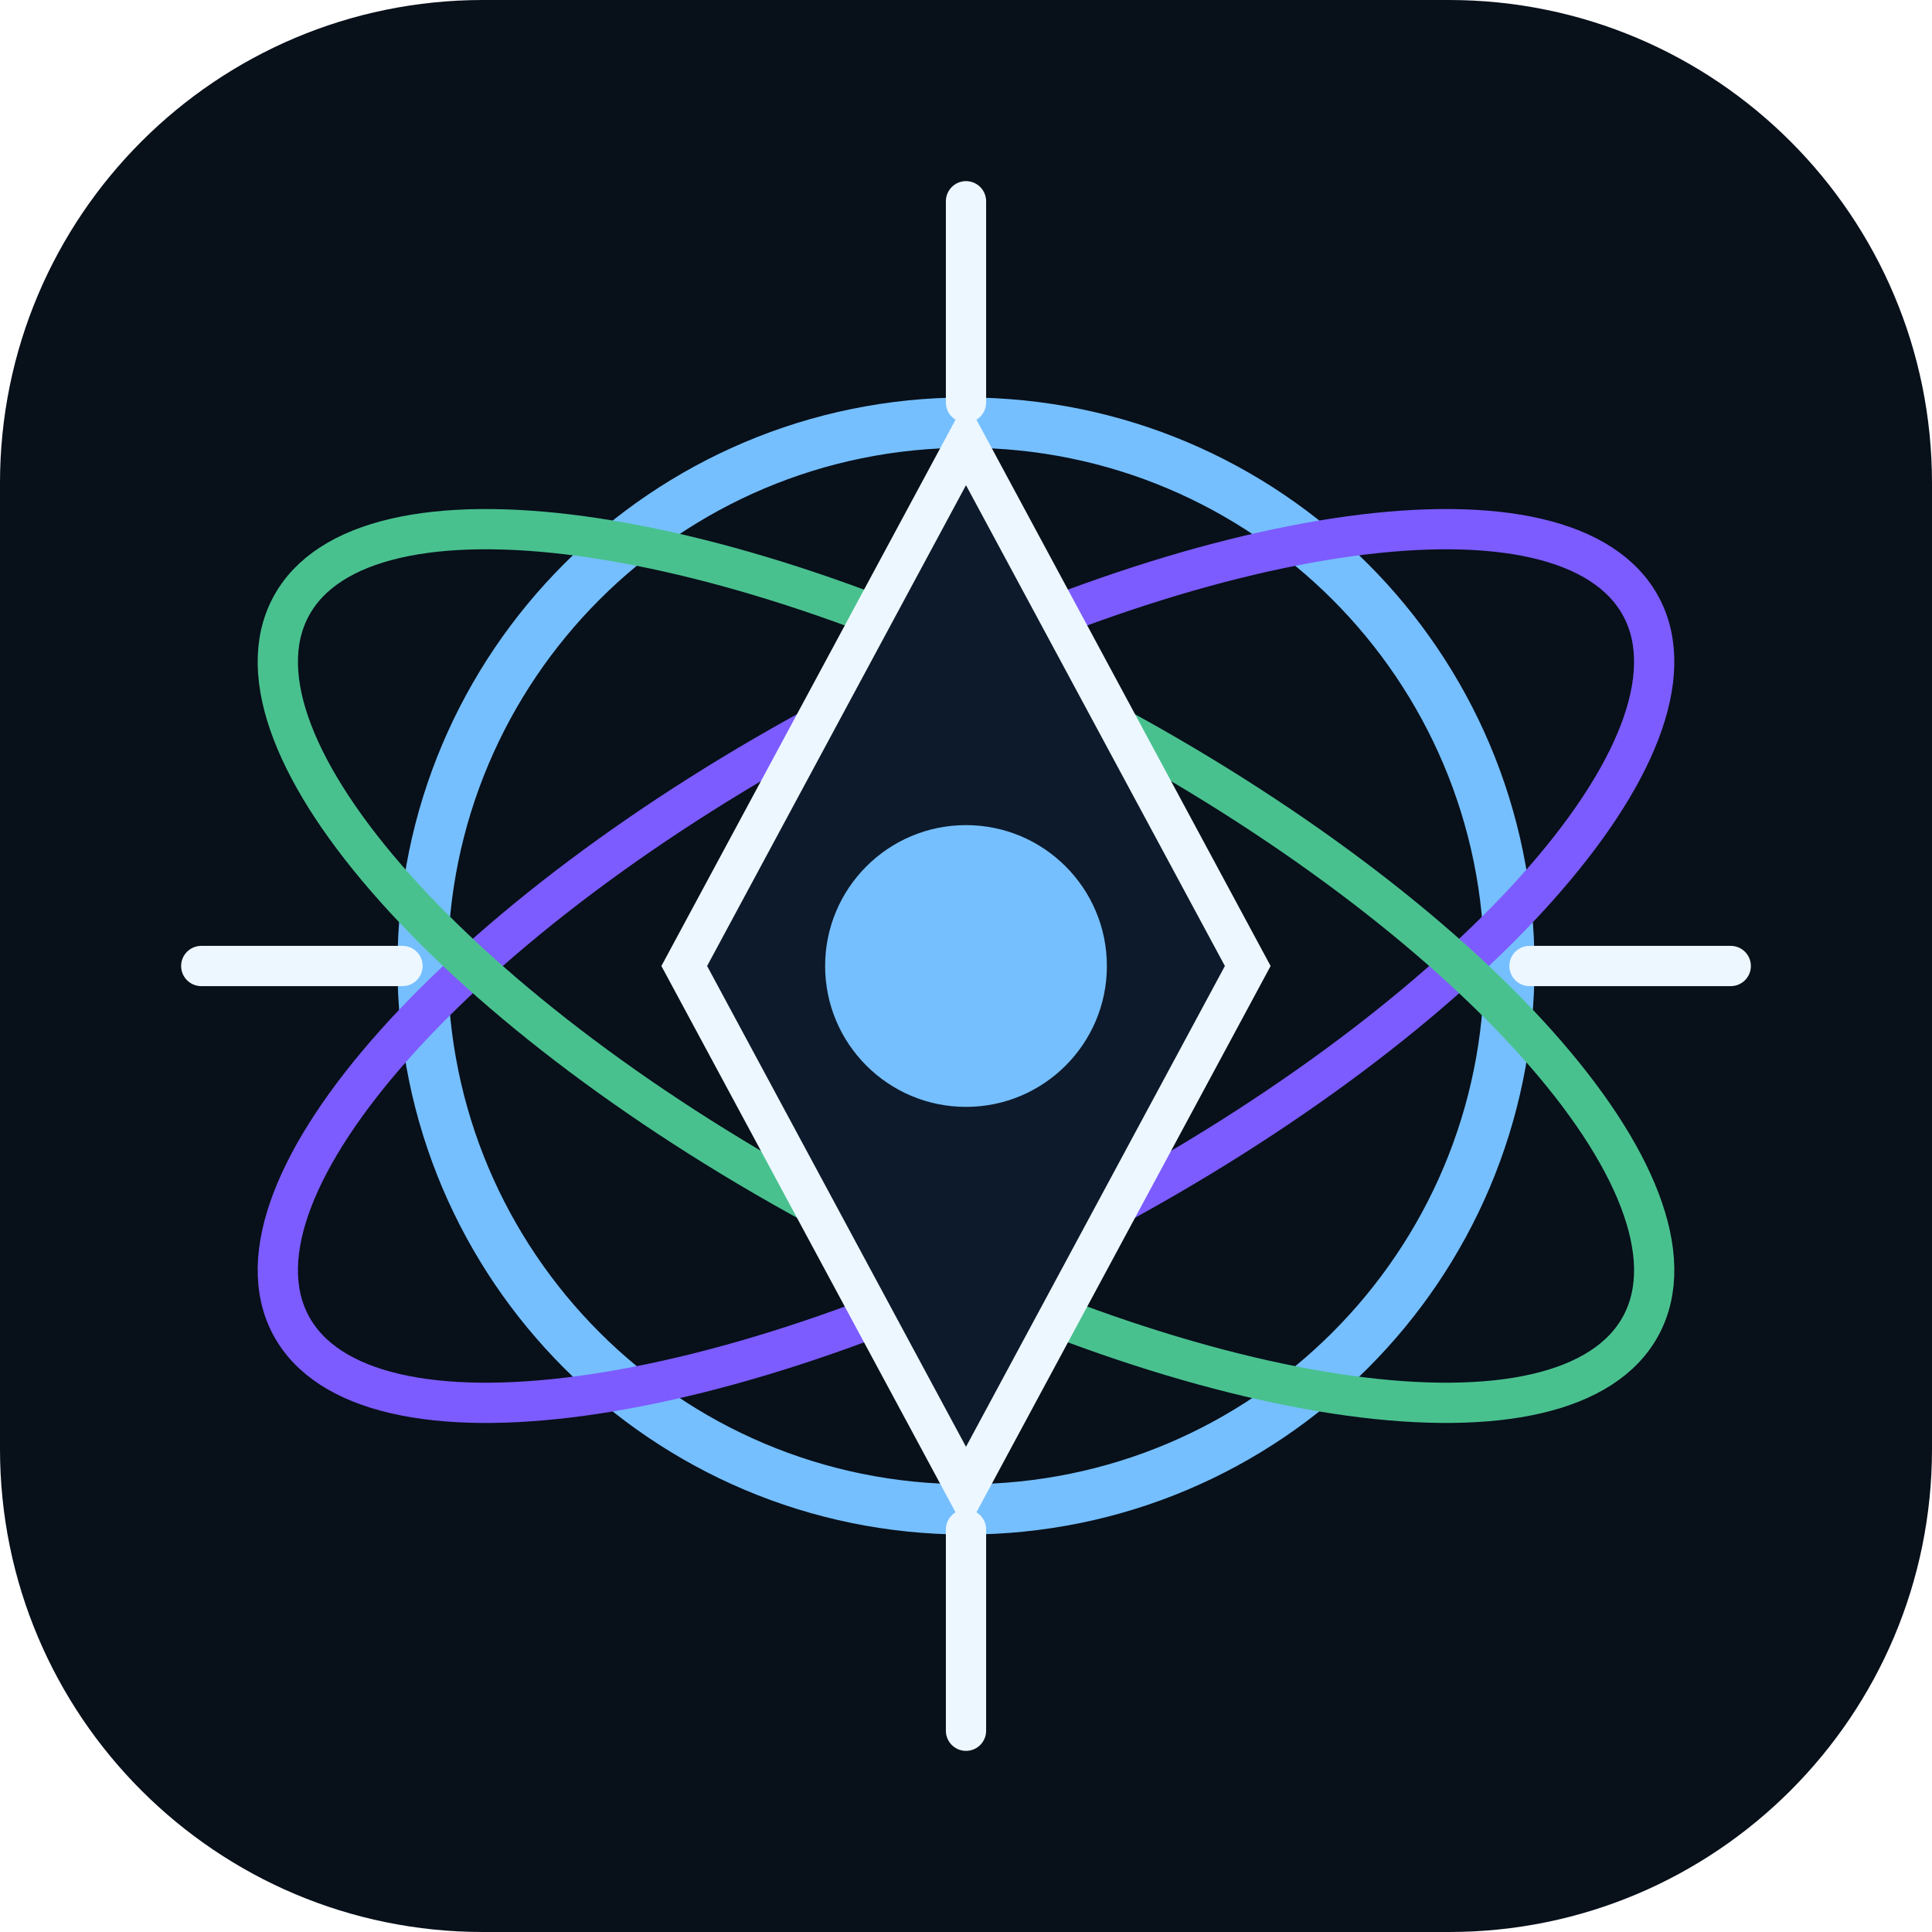
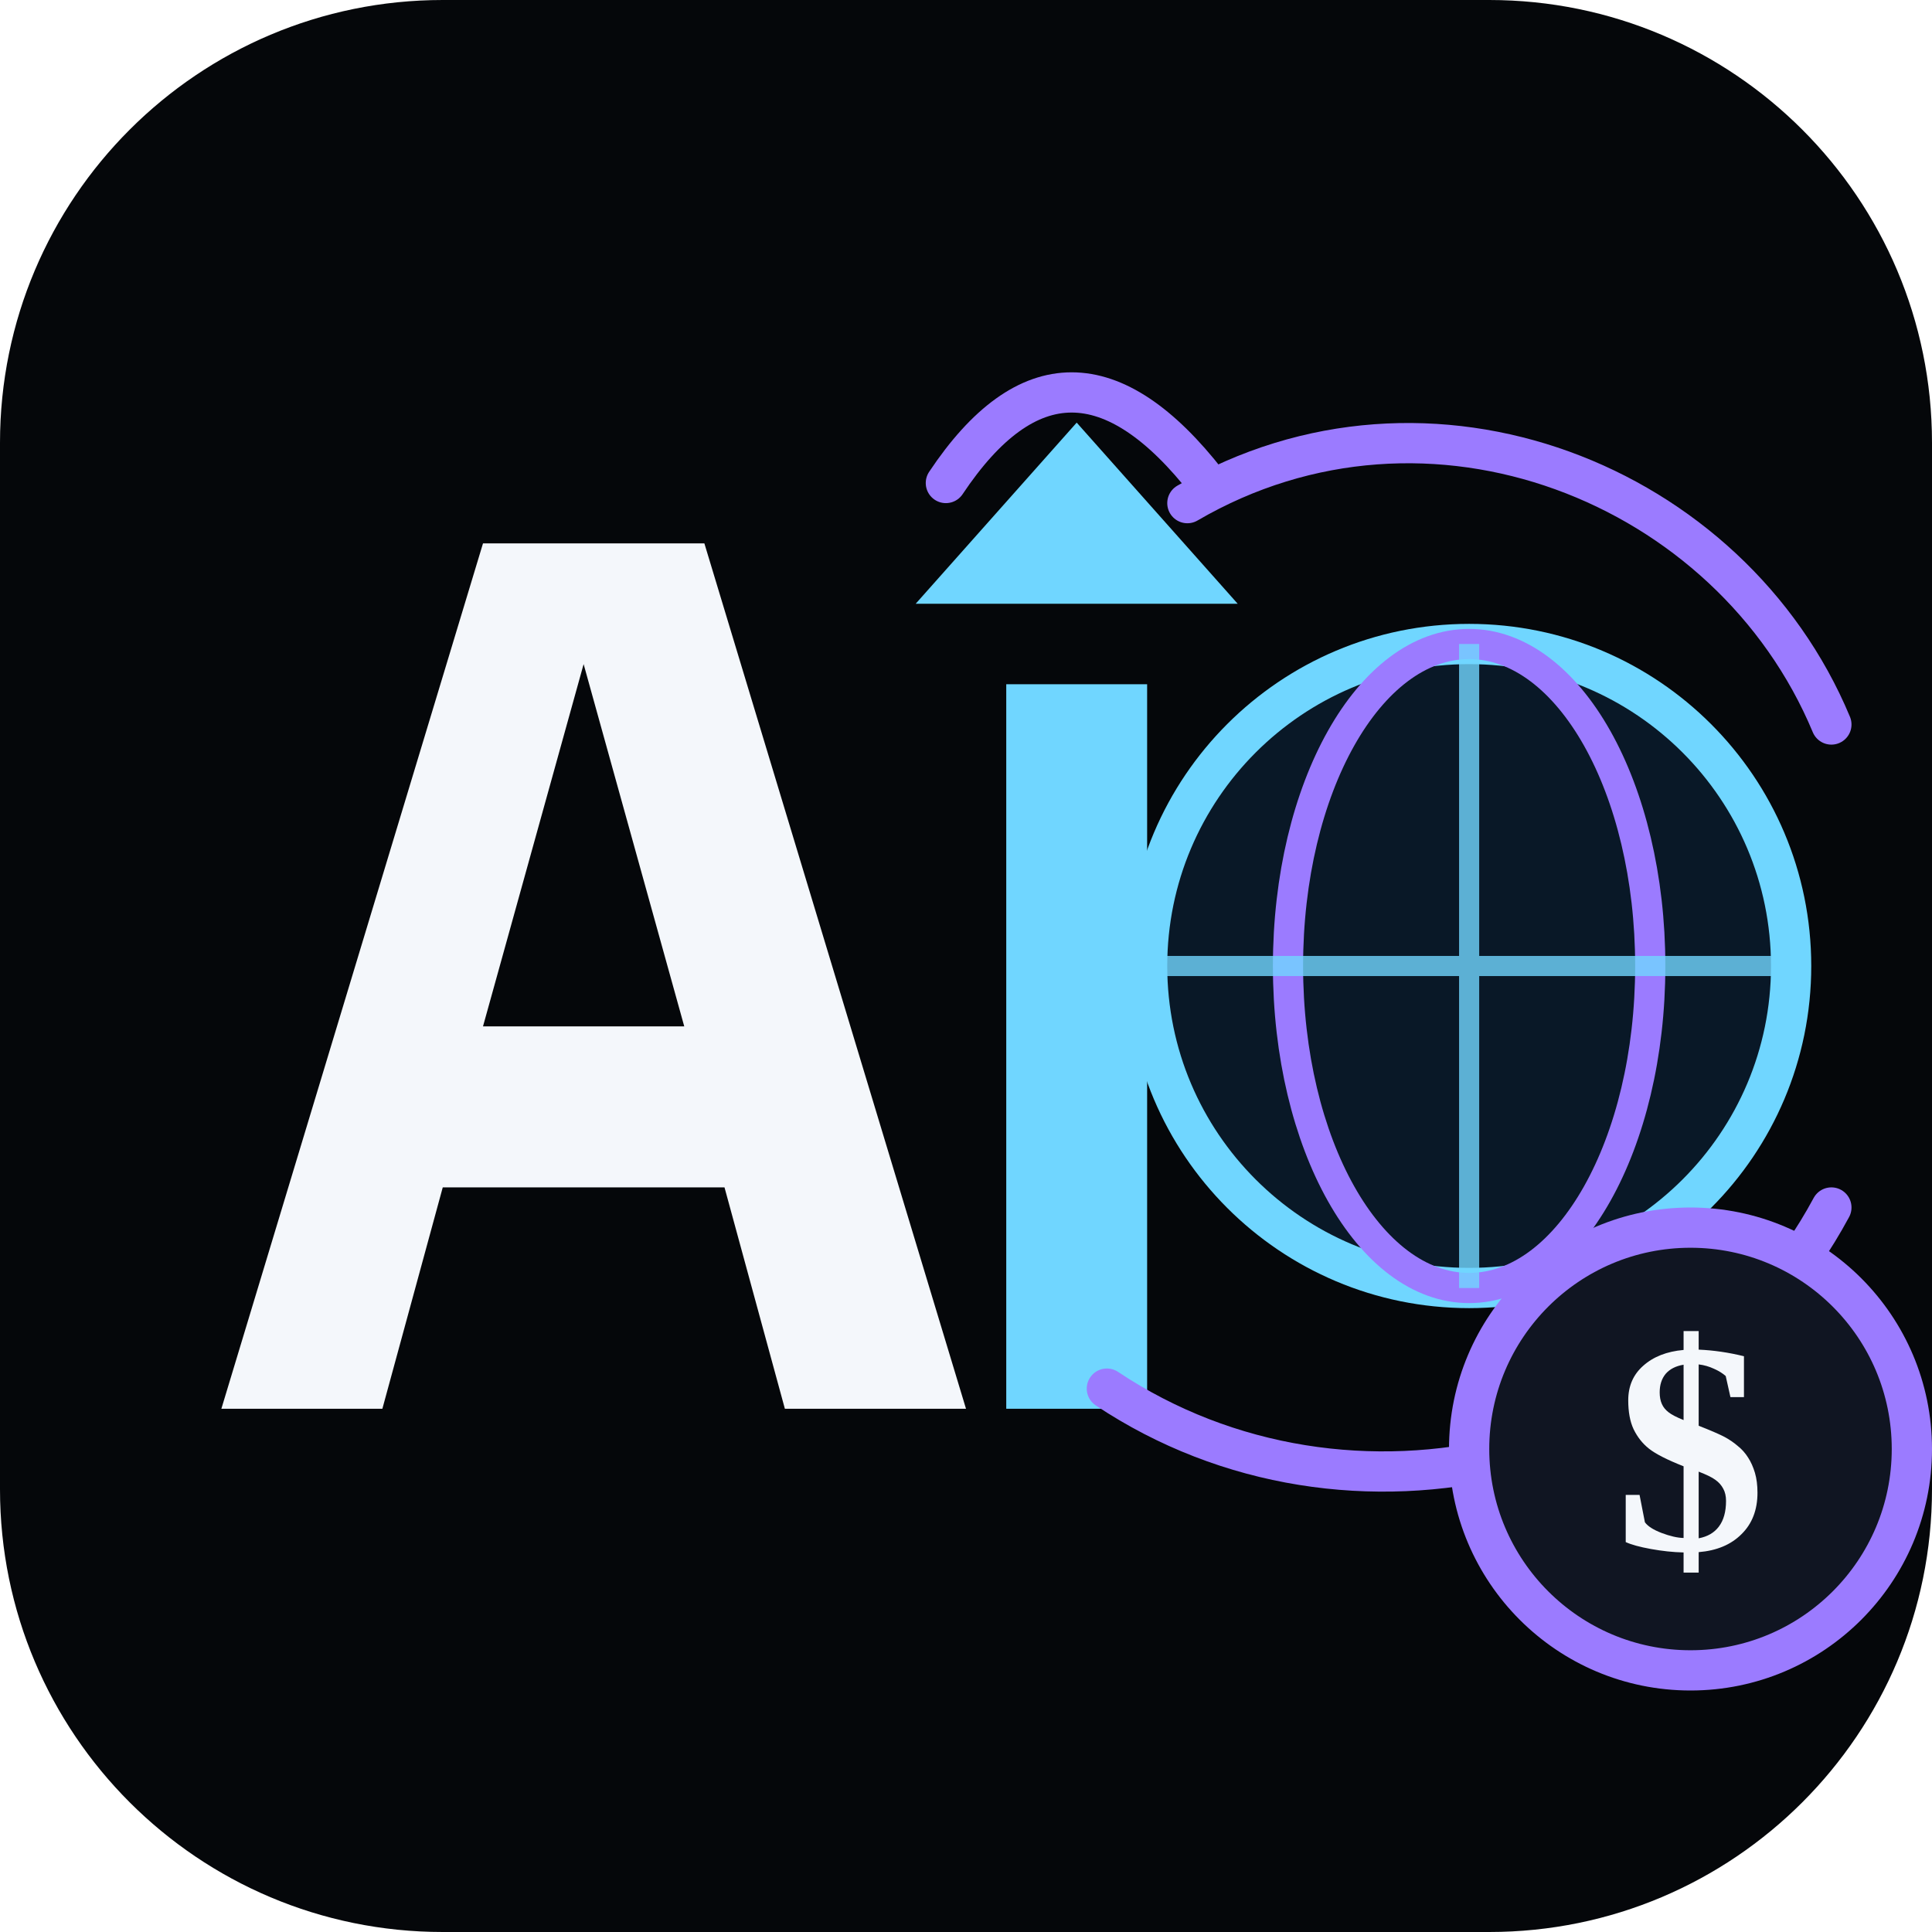
<svg xmlns="http://www.w3.org/2000/svg" viewBox="0 0 96 96" role="img" aria-labelledby="title desc">
-   <rect width="96" height="96" rx="24" fill="#08101a" />
-   <circle cx="48" cy="48" r="27" fill="none" stroke="#75bfff" stroke-width="2.5" />
-   <ellipse cx="48" cy="48" rx="38" ry="14" fill="none" stroke="#7c5cff" stroke-width="2" transform="rotate(-28 48 48)" />
-   <ellipse cx="48" cy="48" rx="38" ry="14" fill="none" stroke="#49c18f" stroke-width="2" transform="rotate(28 48 48)" />
-   <path d="M48 22 62 48 48 74 34 48Z" fill="#0d1a2b" stroke="#edf7ff" stroke-width="2" />
-   <circle cx="48" cy="48" r="7" fill="#75bfff" />
-   <path d="M48 10v10M48 76v10M10 48h10M76 48h10" stroke="#edf7ff" stroke-width="2" stroke-linecap="round" />
+   <rect width="96" height="96" rx="22" fill="#05070a" />
+   <path d="M11 70 24 27h11L48 70h-9l-3-11H22l-3 11Zm13-19h10l-5-18Z" fill="#f4f7fb" />
+   <path d="M50 34h7v36h-7Zm3.5-13 8 9h-16Z" fill="#70d6ff" />
+   <path d="M47 24q6-9 13 0" fill="none" stroke="#9b7bff" stroke-width="2" stroke-linecap="round" />
+   <circle cx="73" cy="48" r="16" fill="#091827" stroke="#70d6ff" stroke-width="2" />
+   <ellipse cx="73" cy="48" rx="9" ry="16" fill="none" stroke="#9b7bff" stroke-width="1.5" />
+   <path d="M57 48h32M73 32v32" stroke="#70d6ff" stroke-width="1" opacity=".8" />
+   <path d="M91 36c-5-12-20-18-32-11M55 69c12 8 29 4 36-9" fill="none" stroke="#9b7bff" stroke-width="2" stroke-linecap="round" />
+   <circle cx="84" cy="72" r="11" fill="#101522" stroke="#9b7bff" stroke-width="2" />
+   <text x="84" y="77" text-anchor="middle" fill="#f4f7fb" font-size="15" font-weight="700">$</text>
</svg>
